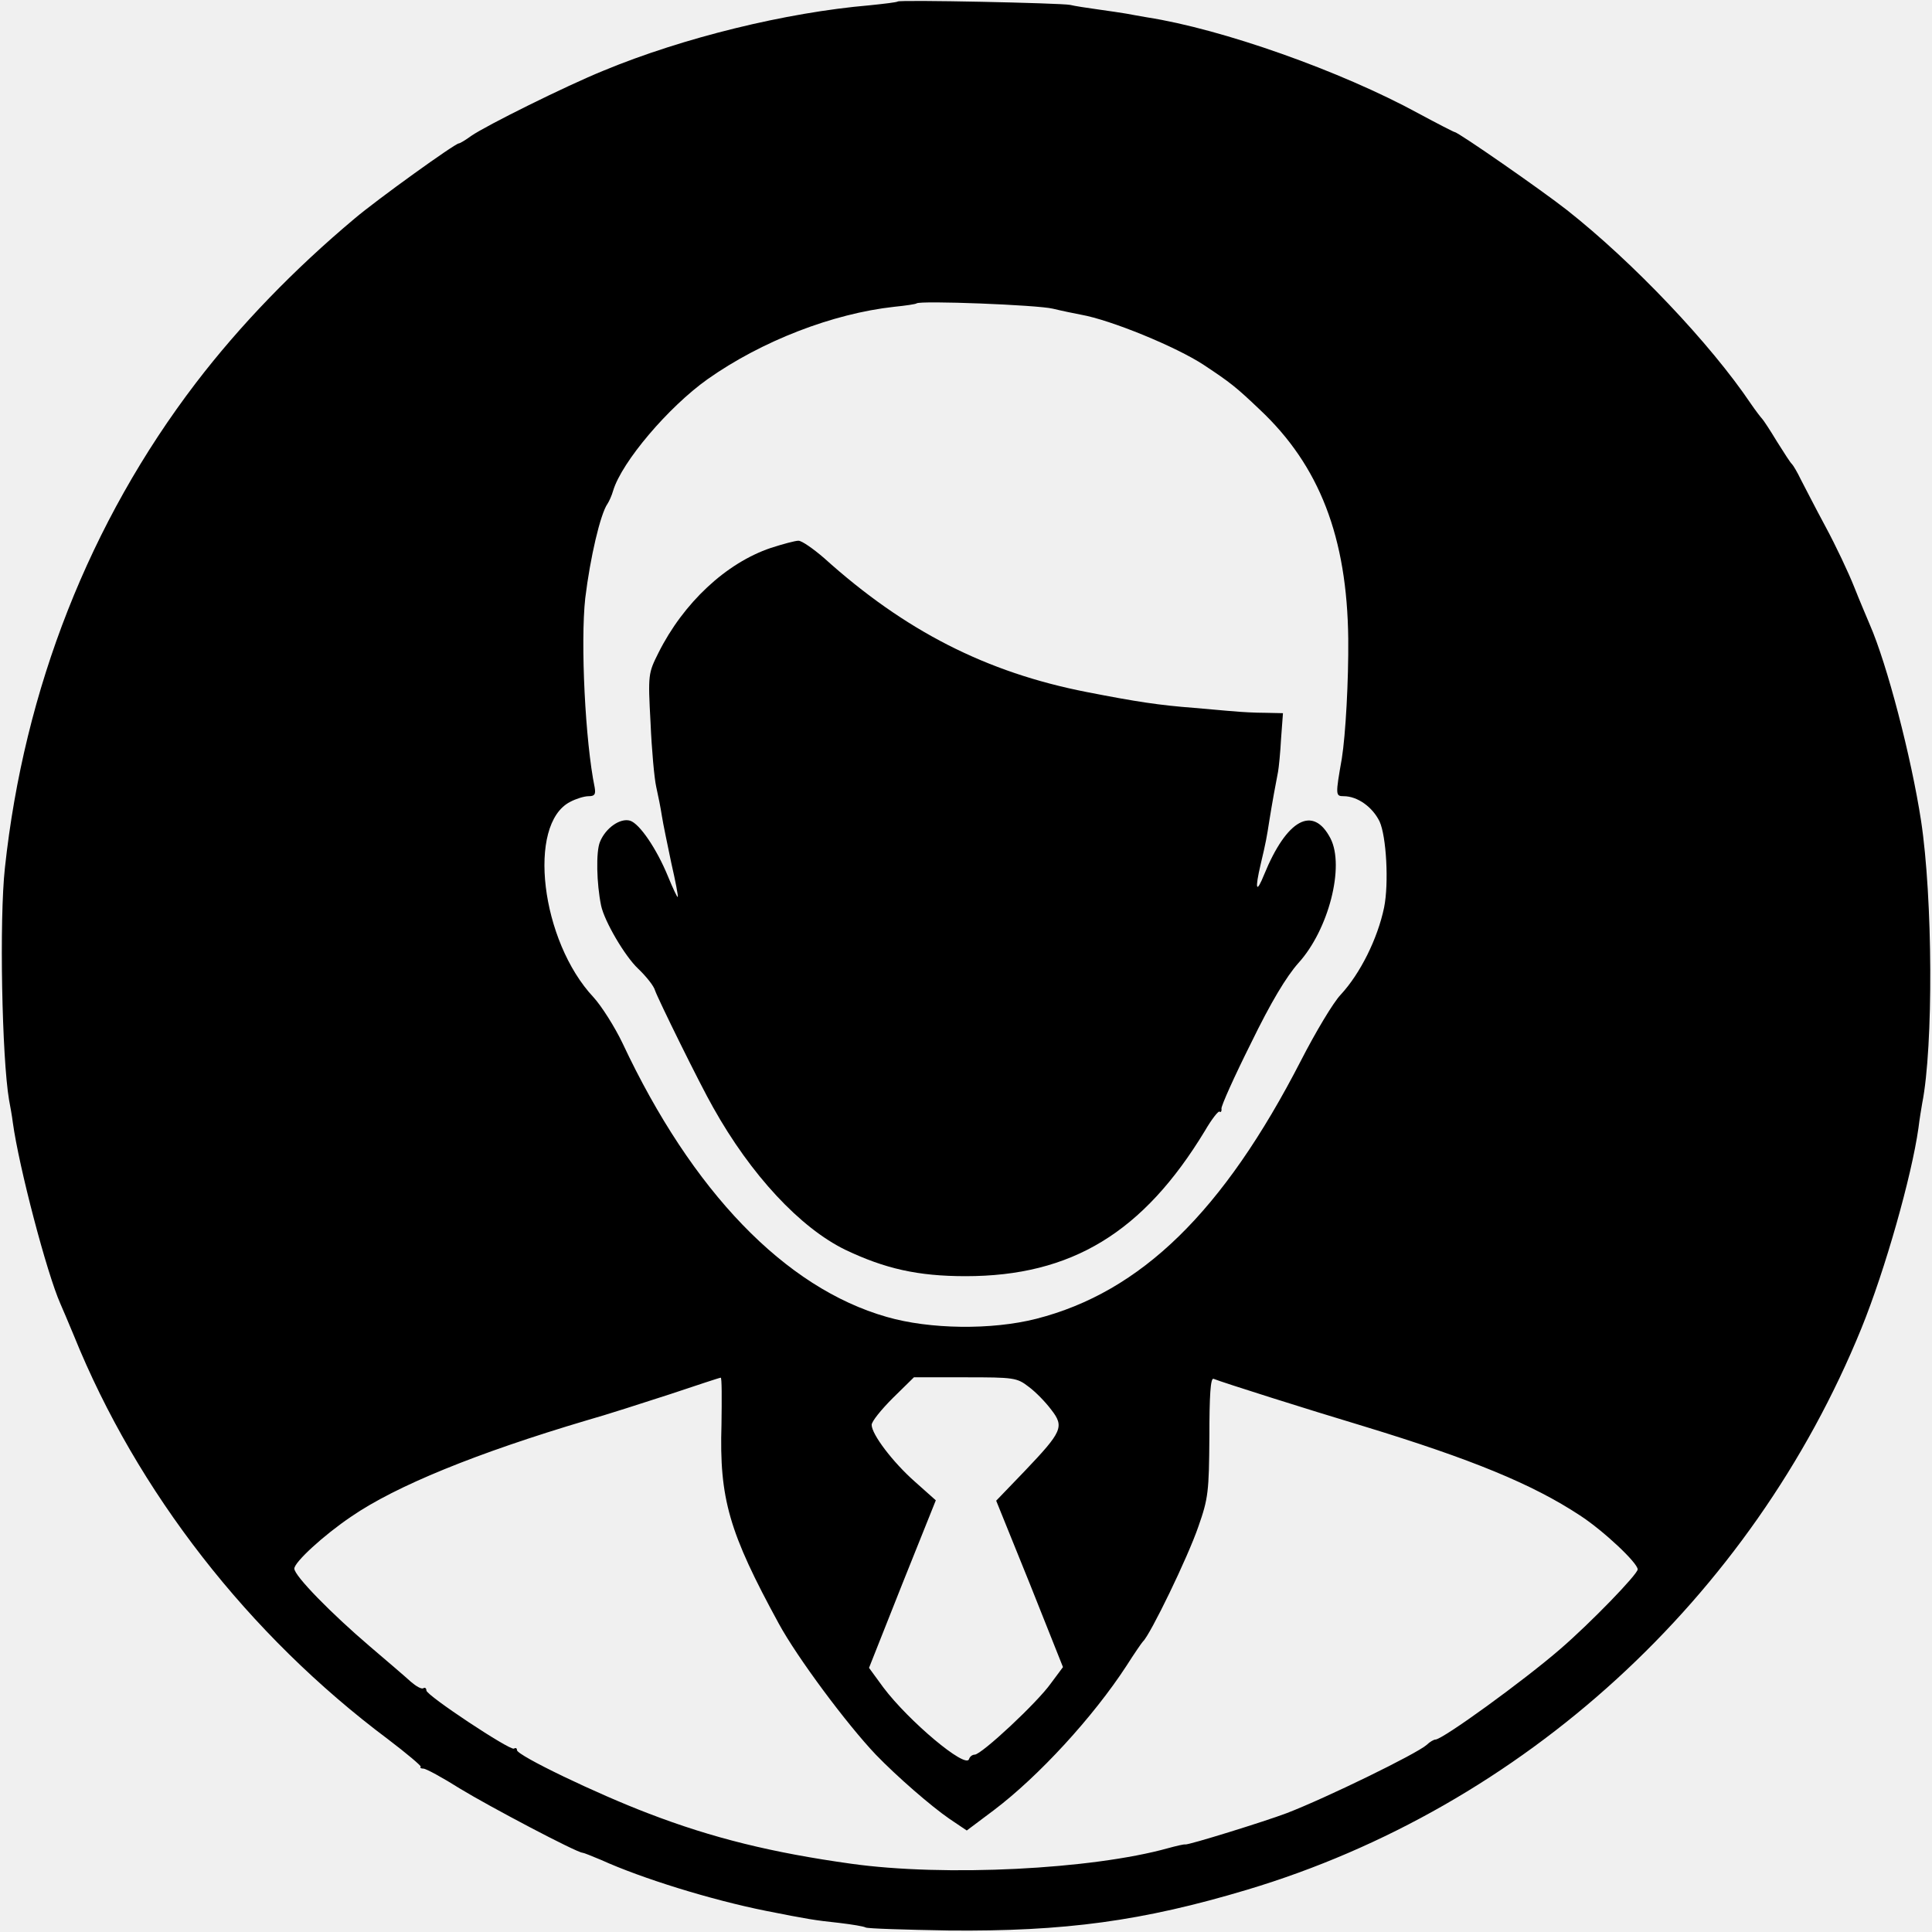
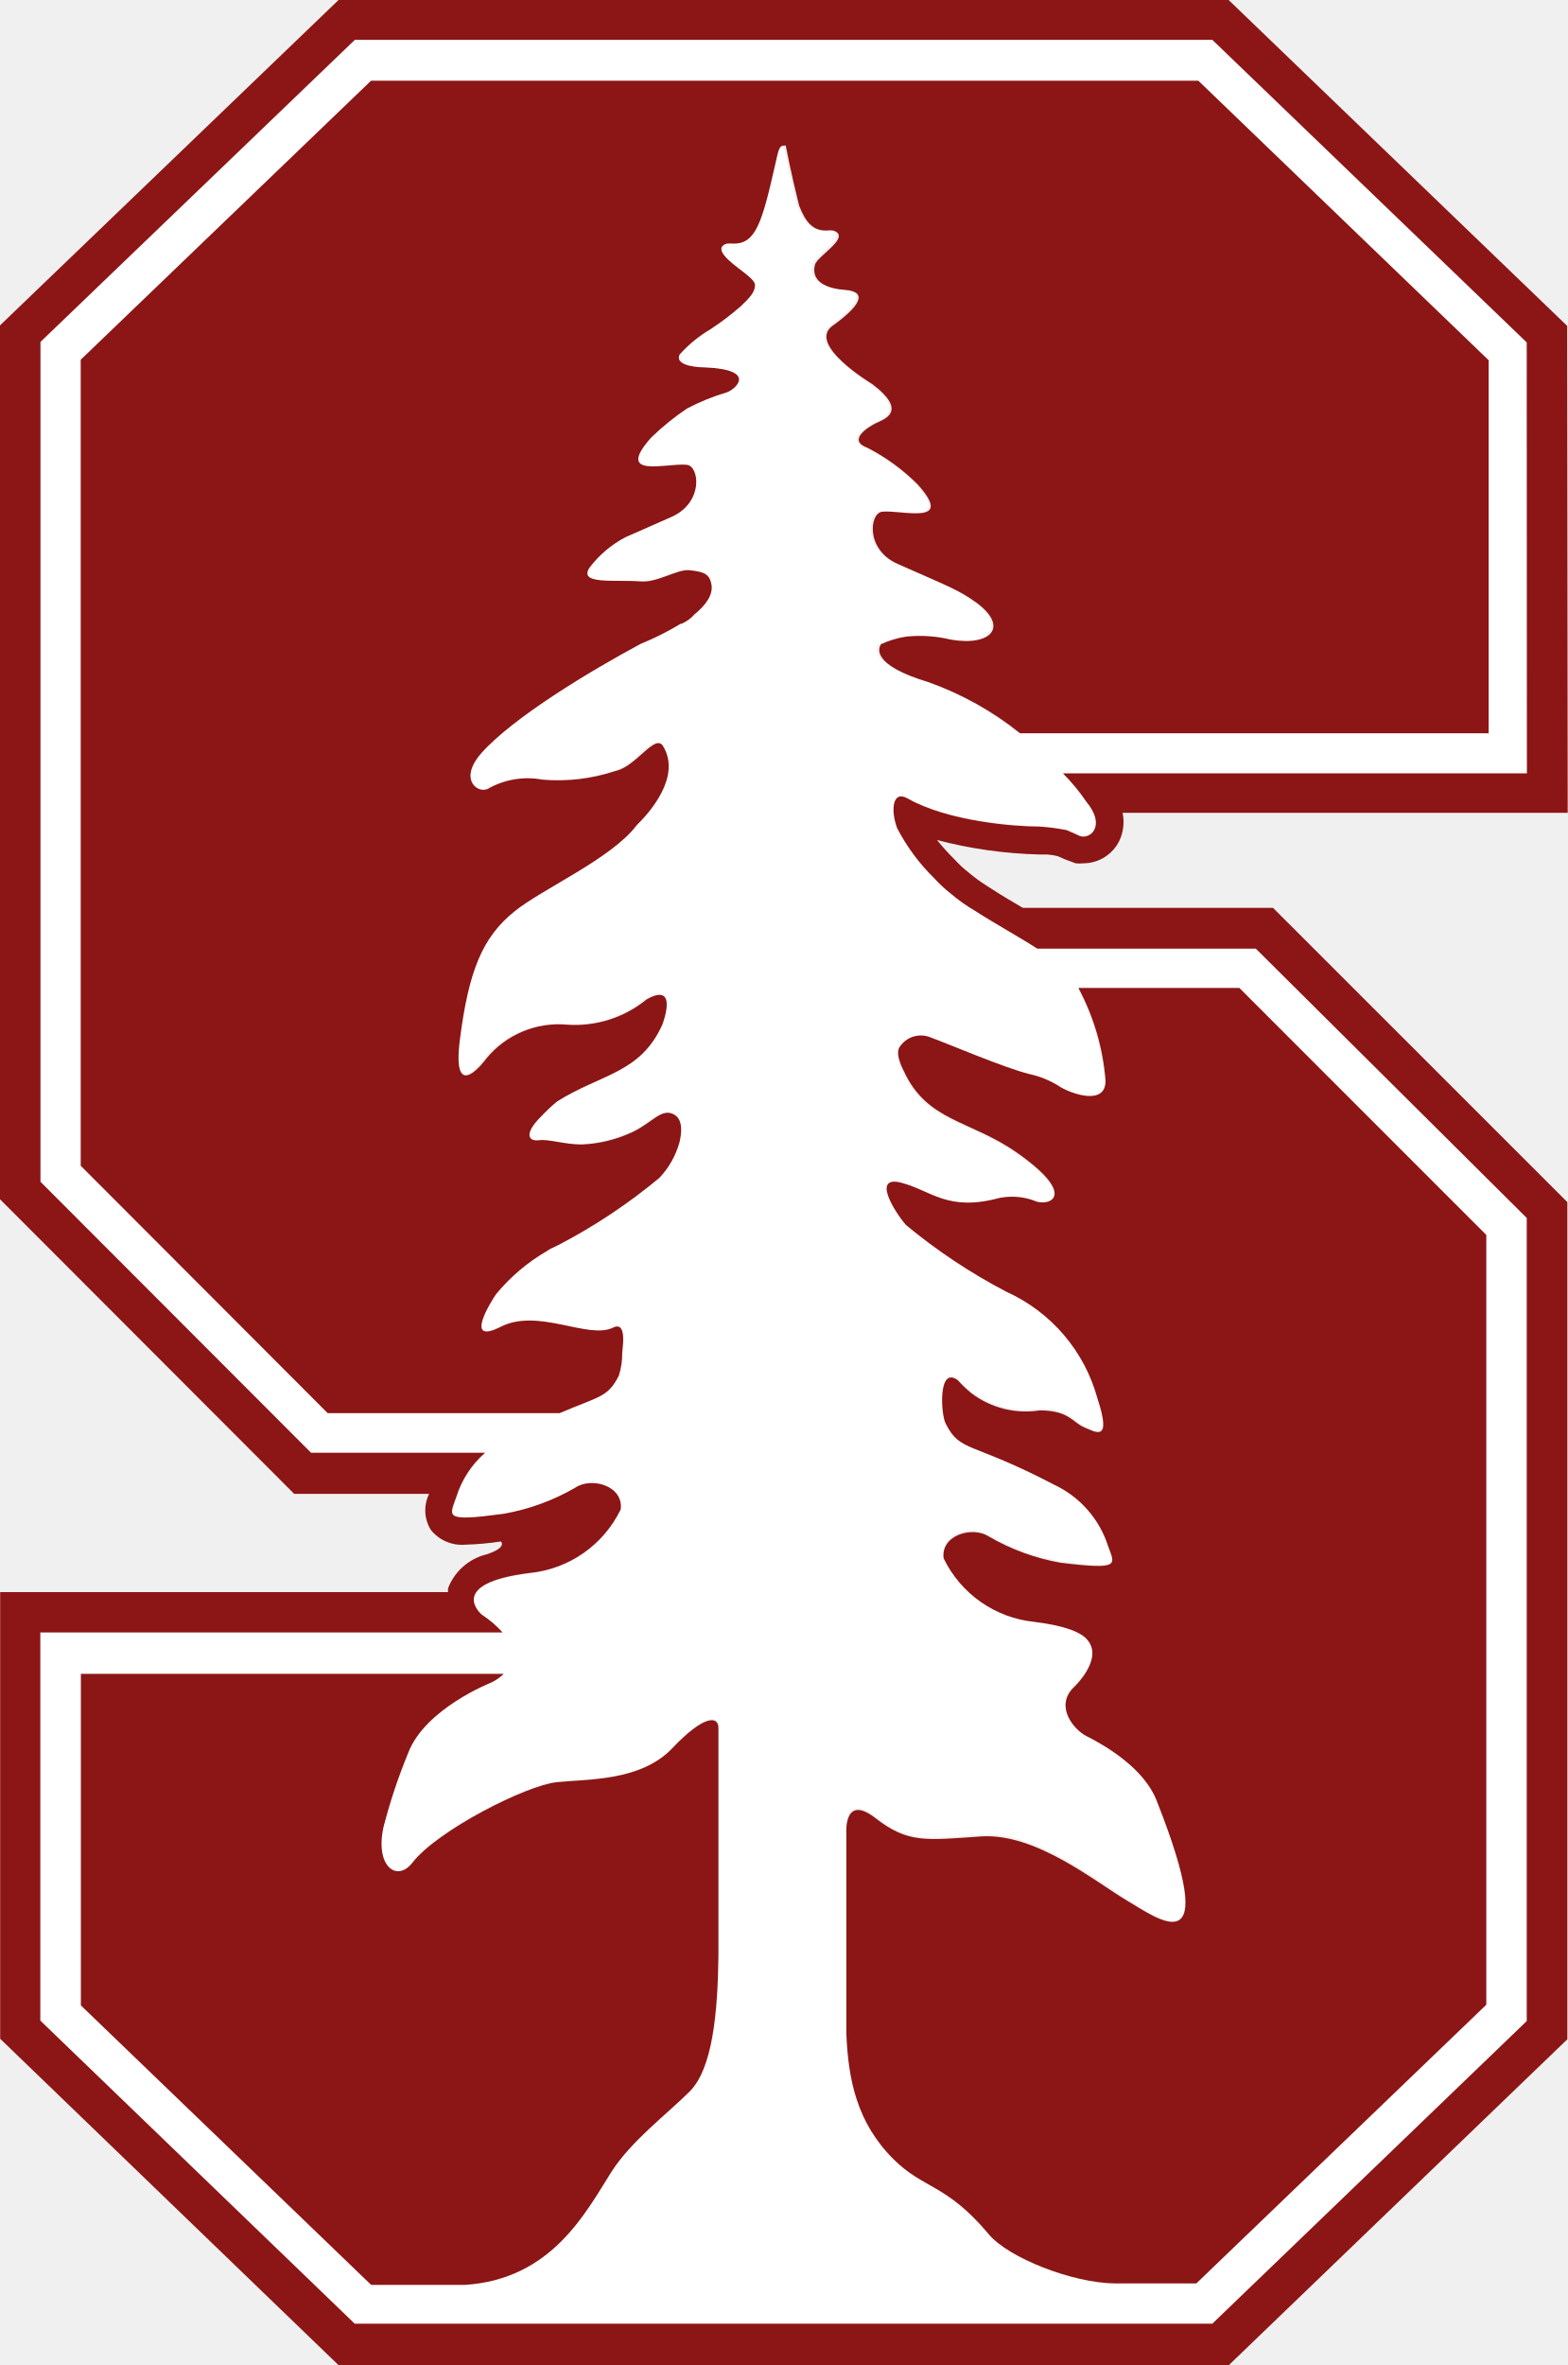
- <svg xmlns="http://www.w3.org/2000/svg" version="1.0" width="512pt" height="512pt" viewBox="0 0 512 512" preserveAspectRatio="xMidYMid meet">
-   <g transform="translate(0,512) scale(0.1,-0.1)" fill="#000000" stroke="none">
-     <path d="M2379 5116 c-2 -2 -35 -6 -74 -10 -222 -19 -495 -86 -705 -173 -101 -41 -312 -146 -351 -173 -15 -11 -30 -20 -33 -20 -10 0 -217 -149 -276 -199 -161 -135 -304 -283 -421 -436 -281 -368 -455 -810 -506 -1285 -15 -136 -8 -503 11 -615 3 -16 8 -43 10 -60 16 -117 90 -399 126 -480 5 -11 21 -49 36 -85 167 -413 463 -793 832 -1069 50 -38 89 -71 87 -73 -3 -3 1 -5 7 -5 7 0 51 -24 97 -53 77 -47 310 -170 325 -170 3 0 25 -9 49 -19 108 -49 292 -106 437 -135 111 -22 129 -25 195 -32 33 -4 64 -9 69 -12 5 -3 104 -6 220 -8 308 -3 514 25 791 108 731 219 1337 773 1628 1488 63 155 133 403 151 530 3 25 8 54 10 66 30 151 28 545 -3 749 -26 169 -90 415 -136 520 -7 17 -26 61 -41 99 -15 38 -49 110 -76 160 -27 50 -56 107 -66 126 -9 19 -20 37 -23 40 -4 3 -21 30 -40 60 -18 30 -36 57 -39 60 -3 3 -17 21 -30 40 -107 159 -312 375 -487 513 -66 52 -289 207 -298 207 -2 0 -45 22 -95 49 -207 113 -521 224 -720 255 -19 3 -44 8 -56 10 -12 2 -45 7 -74 11 -29 4 -62 9 -74 12 -24 5 -452 14 -457 9z m411 -814 c25 -6 59 -13 75 -16 79 -14 252 -85 325 -133 71 -47 86 -59 148 -118 159 -149 232 -339 235 -608 1 -111 -7 -254 -17 -317 -17 -97 -17 -100 5 -100 36 0 76 -28 95 -67 18 -39 25 -164 12 -228 -17 -82 -63 -175 -115 -231 -20 -21 -67 -100 -105 -174 -206 -401 -424 -614 -702 -685 -118 -30 -282 -28 -396 5 -270 77 -516 333 -700 725 -21 44 -56 99 -77 122 -140 149 -177 459 -62 518 15 8 37 15 49 15 16 0 19 5 16 23 -25 121 -38 384 -25 502 13 107 40 223 59 250 4 6 11 21 15 35 23 76 146 221 250 295 143 101 331 174 495 192 30 3 57 7 59 9 9 8 320 -4 361 -14z m-878 -2957 c-6 -197 20 -286 152 -528 49 -90 180 -266 257 -347 57 -59 147 -137 195 -170 l46 -31 72 54 c119 90 263 247 351 382 21 33 41 62 44 65 19 17 119 223 147 305 26 74 28 92 29 238 0 109 3 156 11 153 28 -11 246 -80 399 -126 285 -87 446 -153 572 -236 63 -41 153 -126 153 -143 0 -13 -125 -142 -205 -211 -97 -84 -312 -240 -331 -240 -4 0 -15 -6 -23 -14 -27 -24 -267 -141 -371 -181 -58 -22 -261 -85 -269 -83 -3 1 -24 -4 -46 -10 -201 -56 -591 -76 -840 -41 -208 29 -367 68 -536 133 -137 52 -349 154 -349 168 0 5 -3 7 -8 4 -10 -6 -232 141 -232 154 0 6 -4 9 -8 6 -5 -3 -19 5 -33 17 -13 12 -62 54 -109 94 -102 87 -200 187 -200 206 0 17 77 88 151 138 118 81 331 168 624 255 50 14 149 46 220 69 72 24 132 44 135 44 3 1 3 -55 2 -124z m814 100 c19 -14 45 -41 60 -61 35 -45 29 -58 -70 -162 l-76 -79 89 -220 88 -221 -32 -43 c-36 -51 -184 -189 -202 -189 -6 0 -13 -5 -15 -12 -9 -26 -160 101 -227 190 l-38 52 88 222 89 222 -55 49 c-59 52 -115 126 -115 151 0 9 25 40 56 71 l56 55 136 0 c129 0 137 -1 168 -25z" />
-     <path d="M2043 3668 c-119 -40 -232 -146 -298 -278 -27 -54 -28 -57 -21 -185 3 -71 10 -148 15 -170 5 -22 12 -57 15 -77 3 -20 15 -77 25 -125 11 -48 19 -89 17 -90 -1 -2 -13 23 -26 55 -30 73 -75 139 -100 147 -26 8 -65 -19 -80 -56 -11 -26 -9 -111 3 -169 9 -42 63 -134 98 -167 21 -20 42 -46 45 -58 8 -23 119 -249 154 -310 100 -179 231 -319 350 -377 105 -50 192 -70 319 -70 281 0 471 116 634 385 18 31 36 54 39 51 3 -3 6 1 5 8 -1 7 34 85 78 173 53 109 94 177 126 213 80 88 123 256 85 330 -46 89 -116 51 -176 -96 -21 -52 -25 -40 -9 28 14 59 16 71 23 116 7 44 17 99 23 129 2 11 6 50 8 88 l5 67 -47 1 c-27 0 -64 2 -83 4 -19 1 -67 6 -105 9 -92 7 -152 16 -285 42 -266 52 -482 162 -696 355 -29 25 -59 46 -68 46 -9 0 -42 -9 -73 -19z" />
-   </g>
+ <svg xmlns="http://www.w3.org/2000/svg" id="Layer_2" data-name="Layer 2" viewBox="0 0 92.21 139.11">
+   <defs>
+     <style>.cls-1{fill:#fff;}.cls-2{fill:#8c1515;}</style>
+   </defs>
+   <path class="cls-1" d="M346.38,346.54l-18.5-17.8H277.43l-18.5,17.77v49.4l15.92,15.94h10.27a5.72,5.72,0,0,0-1.69,2.59c-.4,1.12-.81,1.44,2.79,1a12.82,12.82,0,0,0,4.2-1.53c1-.64,2.85-.12,2.68,1.27a6.68,6.68,0,0,1-5.34,3.74c-5,.62-2.84,2.45-2.84,2.45a6.2,6.2,0,0,1,1.23,1.05h-27.2v22.88l18.5,17.83h50.46l18.5-17.8V398l-15.93-15.92H317.59c-1-.67-2.41-1.42-3.67-2.23h0a9.55,9.55,0,0,1-1.41-1,8.2,8.2,0,0,1-1-.93,11.61,11.61,0,0,1-2.17-2.87c-.41-1-.32-2.28.62-1.75,2.38,1.35,6.29,1.6,7.74,1.65a11.86,11.86,0,0,1,1.61.21c.29.11.74.33.74.33.58.25,1.65-.55.42-2a11.49,11.49,0,0,0-1.37-1.67h27.3Zm-47.55,84.81v1.15h0v8.85c0,3.46-.29,6.64-1.69,8s-3.41,2.88-4.6,4.72c-1.57,2.42-3.49,6.34-8.66,6.59h-5.49L261.3,444.25v-19.5H286.2a2.89,2.89,0,0,1-.74.51s-3.85,1.52-4.88,4.13a33.37,33.37,0,0,0-1.45,4.34h0c-.53,2.33.77,3.31,1.7,2.12,1.49-1.91,6.69-4.56,8.49-4.73s4.94,0,6.8-2,2.71-1.91,2.71-1.19v3.11C298.83,431.2,298.83,431.3,298.83,431.35ZM309.54,396c1.79.47,2.71,1.72,5.78.89a3.82,3.82,0,0,1,2,.15c.78.4,2.81-.15-1-2.82-2.77-1.94-5.28-1.78-6.65-4.81,0,0-.5-.91-.26-1.36h0a1.49,1.49,0,0,1,1.79-.62c.95.34,4.43,1.83,5.88,2.18a5.39,5.39,0,0,1,1.83.77c.65.39,2.65,1.11,2.64-.38a13.87,13.87,0,0,0-1.6-5.46h9.46L344,399v45.25l-17.08,16.44h-4.8c-2.5,0-6.26-1.51-7.41-2.89-2.5-3-3.84-2.65-5.61-4.42-2.16-2.16-2.66-4.7-2.77-7.36v-11.9s-.19-2.41,1.72-.92,3,1.32,6.2,1.07,6.75,2.64,8.6,3.78,5.62,4,1.73-5.9c-.75-1.91-3-3.23-4.16-3.8-.71-.38-1.76-1.68-.79-2.77,0,0,1.93-1.71.88-2.87-.34-.42-1.21-.83-3.11-1.06a6.68,6.68,0,0,1-5.35-3.74c-.17-1.39,1.73-1.91,2.68-1.27a12.87,12.87,0,0,0,4.2,1.53c3.6.49,3.19.17,2.79-1a6,6,0,0,0-3.15-3.58c-4.95-2.59-5.53-1.89-6.39-3.59-.24-.49-.48-3.44.71-2.56l0,0a6.77,6.77,0,0,0,.81.77,5.29,5.29,0,0,0,4,1c1.73,0,1.93.67,2.63,1s1.63.9.77-1.71a9.69,9.69,0,0,0-5.36-6.27,33.72,33.72,0,0,1-5.9-3.92C309.21,397.68,307.75,395.5,309.54,396ZM344,369.47l-27.57,0a18.62,18.62,0,0,0-5.37-3c-3.36-1-3-2-2.81-2.24a5.78,5.78,0,0,1,1.46-.44,7.65,7.65,0,0,1,2.63.17c2.41.42,3.44-.77,1.51-2.18-1-.76-1.69-1-4.62-2.27-1.92-.85-1.65-3-.91-3.07,1.16-.12,4.29.86,2.09-1.6a11.78,11.78,0,0,0-2.94-2.15c-1.23-.47,0-1.21.44-1.44s2-.66-.18-2.32c0,0-3.84-2.33-2.33-3.43s2.15-2,.71-2.11c-1-.07-2-.44-1.75-1.47.06-.36.93-1,1.23-1.32s.05-.65-.16-.7a1.81,1.81,0,0,0-.41,0c-.76,0-1.2-.44-1.59-1.46-.47-1.87-.79-3.54-.79-3.54h-.07c-.33,0-.35.21-.57,1.21-.75,3.3-1.12,4.56-2.41,4.56a2.17,2.17,0,0,0-.41,0c-.21.06-.54.23-.15.7.53.66,1.78,1.25,1.8,1.72s-.32.79-.82,1.25a16.17,16.17,0,0,1-1.77,1.35,7.61,7.61,0,0,0-1.84,1.5c-.35.8,1.44.76,1.44.76,3.18.12,1.85,1.29,1.33,1.47a12.91,12.91,0,0,0-2.34.95,15.47,15.47,0,0,0-2.1,1.7c-2.2,2.47.92,1.49,2.09,1.61.75.08,1,2.23-.91,3.07l-2.68,1.18a6.36,6.36,0,0,0-2.12,1.78c-.73,1.05,1.48.71,3,.83,1,.08,2.15-.73,2.86-.66.89.09,1.16.28,1.3.84s-.29,1.22-1,1.76a2.11,2.11,0,0,1-.76.55l-.05,0a16.47,16.47,0,0,1-2.35,1.18c-3,1.62-7.51,4.33-9.36,6.41-1.38,1.55-.25,2.4.35,2.13a4.72,4.72,0,0,1,3.23-.55,10.69,10.69,0,0,0,4.32-.52h0c1.17-.25,2.31-2.21,2.77-1.46,1.1,1.81-.79,3.93-1.55,4.66-1.47,2-5.55,3.74-7.19,5.07-1.91,1.54-2.69,3.56-3.21,7.53s1.55,1.13,1.55,1.13a5.51,5.51,0,0,1,4.74-2,6.65,6.65,0,0,0,4.69-1.48c1.94-1.1.93,1.48.93,1.48-1.29,2.87-3.6,2.89-6.18,4.51a9.31,9.31,0,0,0-.93.87c-1.09,1.07-.74,1.51-.15,1.42s1.53.28,2.52.25a7.8,7.8,0,0,0,3-.74c1.15-.5,1.74-1.44,2.47-1,.49.31.4,1.11.28,1.61a5,5,0,0,1-1.18,2.09,33.54,33.54,0,0,1-5.9,3.93l-.54.26-.17.11a11.13,11.13,0,0,0-3,2.54c-.31.45-1.92,3,.28,1.92s5.15.78,6.61.05c.86-.42.56,1.31.53,1.47a4.26,4.26,0,0,1-.2,1.36c-.65,1.28-1.14,1.2-3.48,2.2H275.83L261.3,394.93V347.52l17.08-16.41h48.55L344,347.55Z" transform="translate(-256.55 -326.36)" />
+   <path class="cls-2" d="M309.86,398.42a33.72,33.72,0,0,0,5.9,3.92,9.69,9.69,0,0,1,5.36,6.27c.86,2.61-.08,2-.77,1.71s-.9-1-2.63-1a5.29,5.29,0,0,1-4-1,6.77,6.77,0,0,1-.81-.77l0,0c-1.19-.89-1,2.07-.71,2.56.86,1.7,1.44,1,6.39,3.59a6,6,0,0,1,3.15,3.58c.4,1.12.81,1.44-2.79,1a12.87,12.87,0,0,1-4.2-1.53c-.95-.64-2.85-.12-2.68,1.27a6.68,6.68,0,0,0,5.35,3.74c1.9.24,2.77.64,3.11,1.06,1,1.17-.88,2.87-.88,2.87-1,1.1.08,2.39.79,2.77,1.16.58,3.41,1.9,4.16,3.8,3.9,9.86.13,7-1.73,5.9s-5.38-4-8.6-3.78-4.29.42-6.2-1.07-1.72.92-1.72.92V446c.11,2.67.61,5.21,2.77,7.36,1.77,1.77,3.11,1.44,5.61,4.42,1.15,1.38,4.9,2.86,7.41,2.89h4.8L344,444.28V399l-14.53-14.53H320a13.87,13.87,0,0,1,1.6,5.46c0,1.49-2,.76-2.64.38a5.39,5.39,0,0,0-1.83-.77c-1.45-.35-4.93-1.84-5.88-2.18a1.49,1.49,0,0,0-1.79.62h0c-.24.45.26,1.36.26,1.36,1.37,3,3.88,2.88,6.65,4.81,3.8,2.66,1.76,3.22,1,2.82a3.82,3.82,0,0,0-2-.15c-3.07.83-4-.42-5.78-.89S309.21,397.68,309.86,398.42Z" transform="translate(-256.55 -326.36)" />
+   <path class="cls-2" d="M292.53,454.1c1.18-1.83,3.27-3.39,4.6-4.72s1.65-4.58,1.69-8V432.5h0v-1.15s0-.15,0-.27V428c0-.72-.85-.77-2.71,1.19s-5,1.81-6.8,2-7,2.82-8.49,4.73c-.92,1.19-2.23.21-1.7-2.12h0a33.37,33.37,0,0,1,1.45-4.34c1-2.61,4.88-4.13,4.88-4.13a2.89,2.89,0,0,0,.74-.51H261.31v19.5l17.08,16.44h5.49C289,460.44,291,456.52,292.53,454.1Z" transform="translate(-256.55 -326.36)" />
+   <path class="cls-2" d="M278.38,331.11,261.3,347.52v47.41l14.53,14.55h13.65c2.34-1,2.83-.92,3.48-2.2a4.26,4.26,0,0,0,.2-1.36c0-.16.32-1.89-.53-1.47-1.46.72-4.4-1.17-6.61-.05s-.59-1.47-.28-1.92a11.13,11.13,0,0,1,3-2.54l.17-.11.54-.26a33.54,33.54,0,0,0,5.9-3.93,5,5,0,0,0,1.18-2.09c.12-.5.22-1.3-.28-1.61-.74-.47-1.32.46-2.47,1a7.8,7.8,0,0,1-3,.74c-1,0-1.93-.33-2.52-.25s-.94-.35.15-1.42a9.31,9.31,0,0,1,.93-.87c2.58-1.62,4.89-1.64,6.18-4.51,0,0,1-2.58-.93-1.48a6.65,6.65,0,0,1-4.69,1.48,5.51,5.51,0,0,0-4.74,2s-2.06,2.84-1.55-1.13,1.3-6,3.21-7.53c1.64-1.33,5.72-3.11,7.19-5.07.76-.74,2.65-2.86,1.55-4.66-.46-.75-1.59,1.21-2.77,1.46h0a10.69,10.69,0,0,1-4.32.52,4.72,4.72,0,0,0-3.23.55c-.6.27-1.73-.58-.35-2.13,1.86-2.08,6.34-4.79,9.36-6.41a16.47,16.47,0,0,0,2.35-1.18l.05,0a2.11,2.11,0,0,0,.76-.55c.66-.54,1.11-1.15,1-1.76s-.42-.75-1.3-.84c-.71-.07-1.87.74-2.86.66-1.51-.12-3.72.22-3-.83a6.36,6.36,0,0,1,2.12-1.78l2.68-1.18c1.92-.85,1.65-3,.91-3.07-1.16-.12-4.29.86-2.09-1.61a15.47,15.47,0,0,1,2.1-1.7,12.91,12.91,0,0,1,2.34-.95c.52-.18,1.85-1.35-1.33-1.47,0,0-1.79,0-1.44-.76a7.61,7.61,0,0,1,1.84-1.5,16.17,16.17,0,0,0,1.77-1.35c.49-.46.84-.83.82-1.25s-1.27-1.06-1.8-1.72c-.38-.48-.06-.64.15-.7a2.17,2.17,0,0,1,.41,0c1.29,0,1.66-1.26,2.41-4.56.23-1,.24-1.2.57-1.21h.07s.32,1.68.79,3.54c.39,1,.83,1.47,1.59,1.46a1.81,1.81,0,0,1,.41,0c.21.06.54.22.16.7s-1.16,1-1.23,1.32c-.26,1,.74,1.4,1.75,1.47,1.44.1.84,1-.71,2.11s2.33,3.43,2.33,3.43c2.19,1.66.63,2.09.18,2.32s-1.67,1-.44,1.44a11.78,11.78,0,0,1,2.94,2.15c2.2,2.46-.93,1.48-2.09,1.6-.75.08-1,2.23.91,3.07,2.93,1.3,3.58,1.52,4.62,2.27,1.93,1.41.91,2.6-1.51,2.18a7.65,7.65,0,0,0-2.63-.17,5.78,5.78,0,0,0-1.46.44c-.17.25-.55,1.23,2.81,2.24a18.62,18.62,0,0,1,5.37,3l27.57,0V347.55l-17.08-16.44Z" transform="translate(-256.55 -326.36)" />
+   <path class="cls-2" d="M348.76,345.53l-19.92-19.17H276.47L256.55,345.5v51.4l17.31,17.33h7.94a2.18,2.18,0,0,0,.1,2.12,2.34,2.34,0,0,0,2,.87,17.41,17.41,0,0,0,2.12-.19h0s.41.35-.85.76h0a3.25,3.25,0,0,0-2.26,2,2.15,2.15,0,0,0,0,.22H256.56v26.27l19.91,19.2h52.38l19.92-19.17V397.07l-17.32-17.31H316.73c-.65-.38-1.31-.77-1.92-1.17l-.22-.14h0a9.4,9.4,0,0,1-1.05-.77,6.34,6.34,0,0,1-.8-.74l-.06-.06a14.27,14.27,0,0,1-1-1.11,26.3,26.3,0,0,0,6,.85h.48a3.28,3.28,0,0,1,.65.11l.41.18.62.23a2.15,2.15,0,0,0,.46,0,2.36,2.36,0,0,0,2.13-1.37,2.6,2.6,0,0,0,.17-1.6h26.19Zm-2.37,26.32h-27.3a11.49,11.49,0,0,1,1.38,1.67c1.22,1.47.16,2.27-.42,2,0,0-.45-.21-.74-.33a11.86,11.86,0,0,0-1.61-.21c-1.45,0-5.36-.3-7.74-1.65-.93-.53-1,.75-.62,1.75A11.61,11.61,0,0,0,311.5,378a8.2,8.2,0,0,0,1,.93,9.55,9.55,0,0,0,1.41,1h0c1.26.81,2.64,1.56,3.67,2.23h12.86L346.38,398v47.24l-18.5,17.8H277.42l-18.5-17.83V422.38h27.2a6.2,6.2,0,0,0-1.23-1.05s-2.16-1.83,2.84-2.45a6.68,6.68,0,0,0,5.34-3.74c.17-1.4-1.73-1.92-2.68-1.27a12.82,12.82,0,0,1-4.2,1.53c-3.6.49-3.19.17-2.79-1a5.72,5.72,0,0,1,1.69-2.59H274.85l-15.92-15.94v-49.4l18.5-17.77h50.45l18.5,17.8Z" transform="translate(-256.55 -326.36)" />
</svg>
